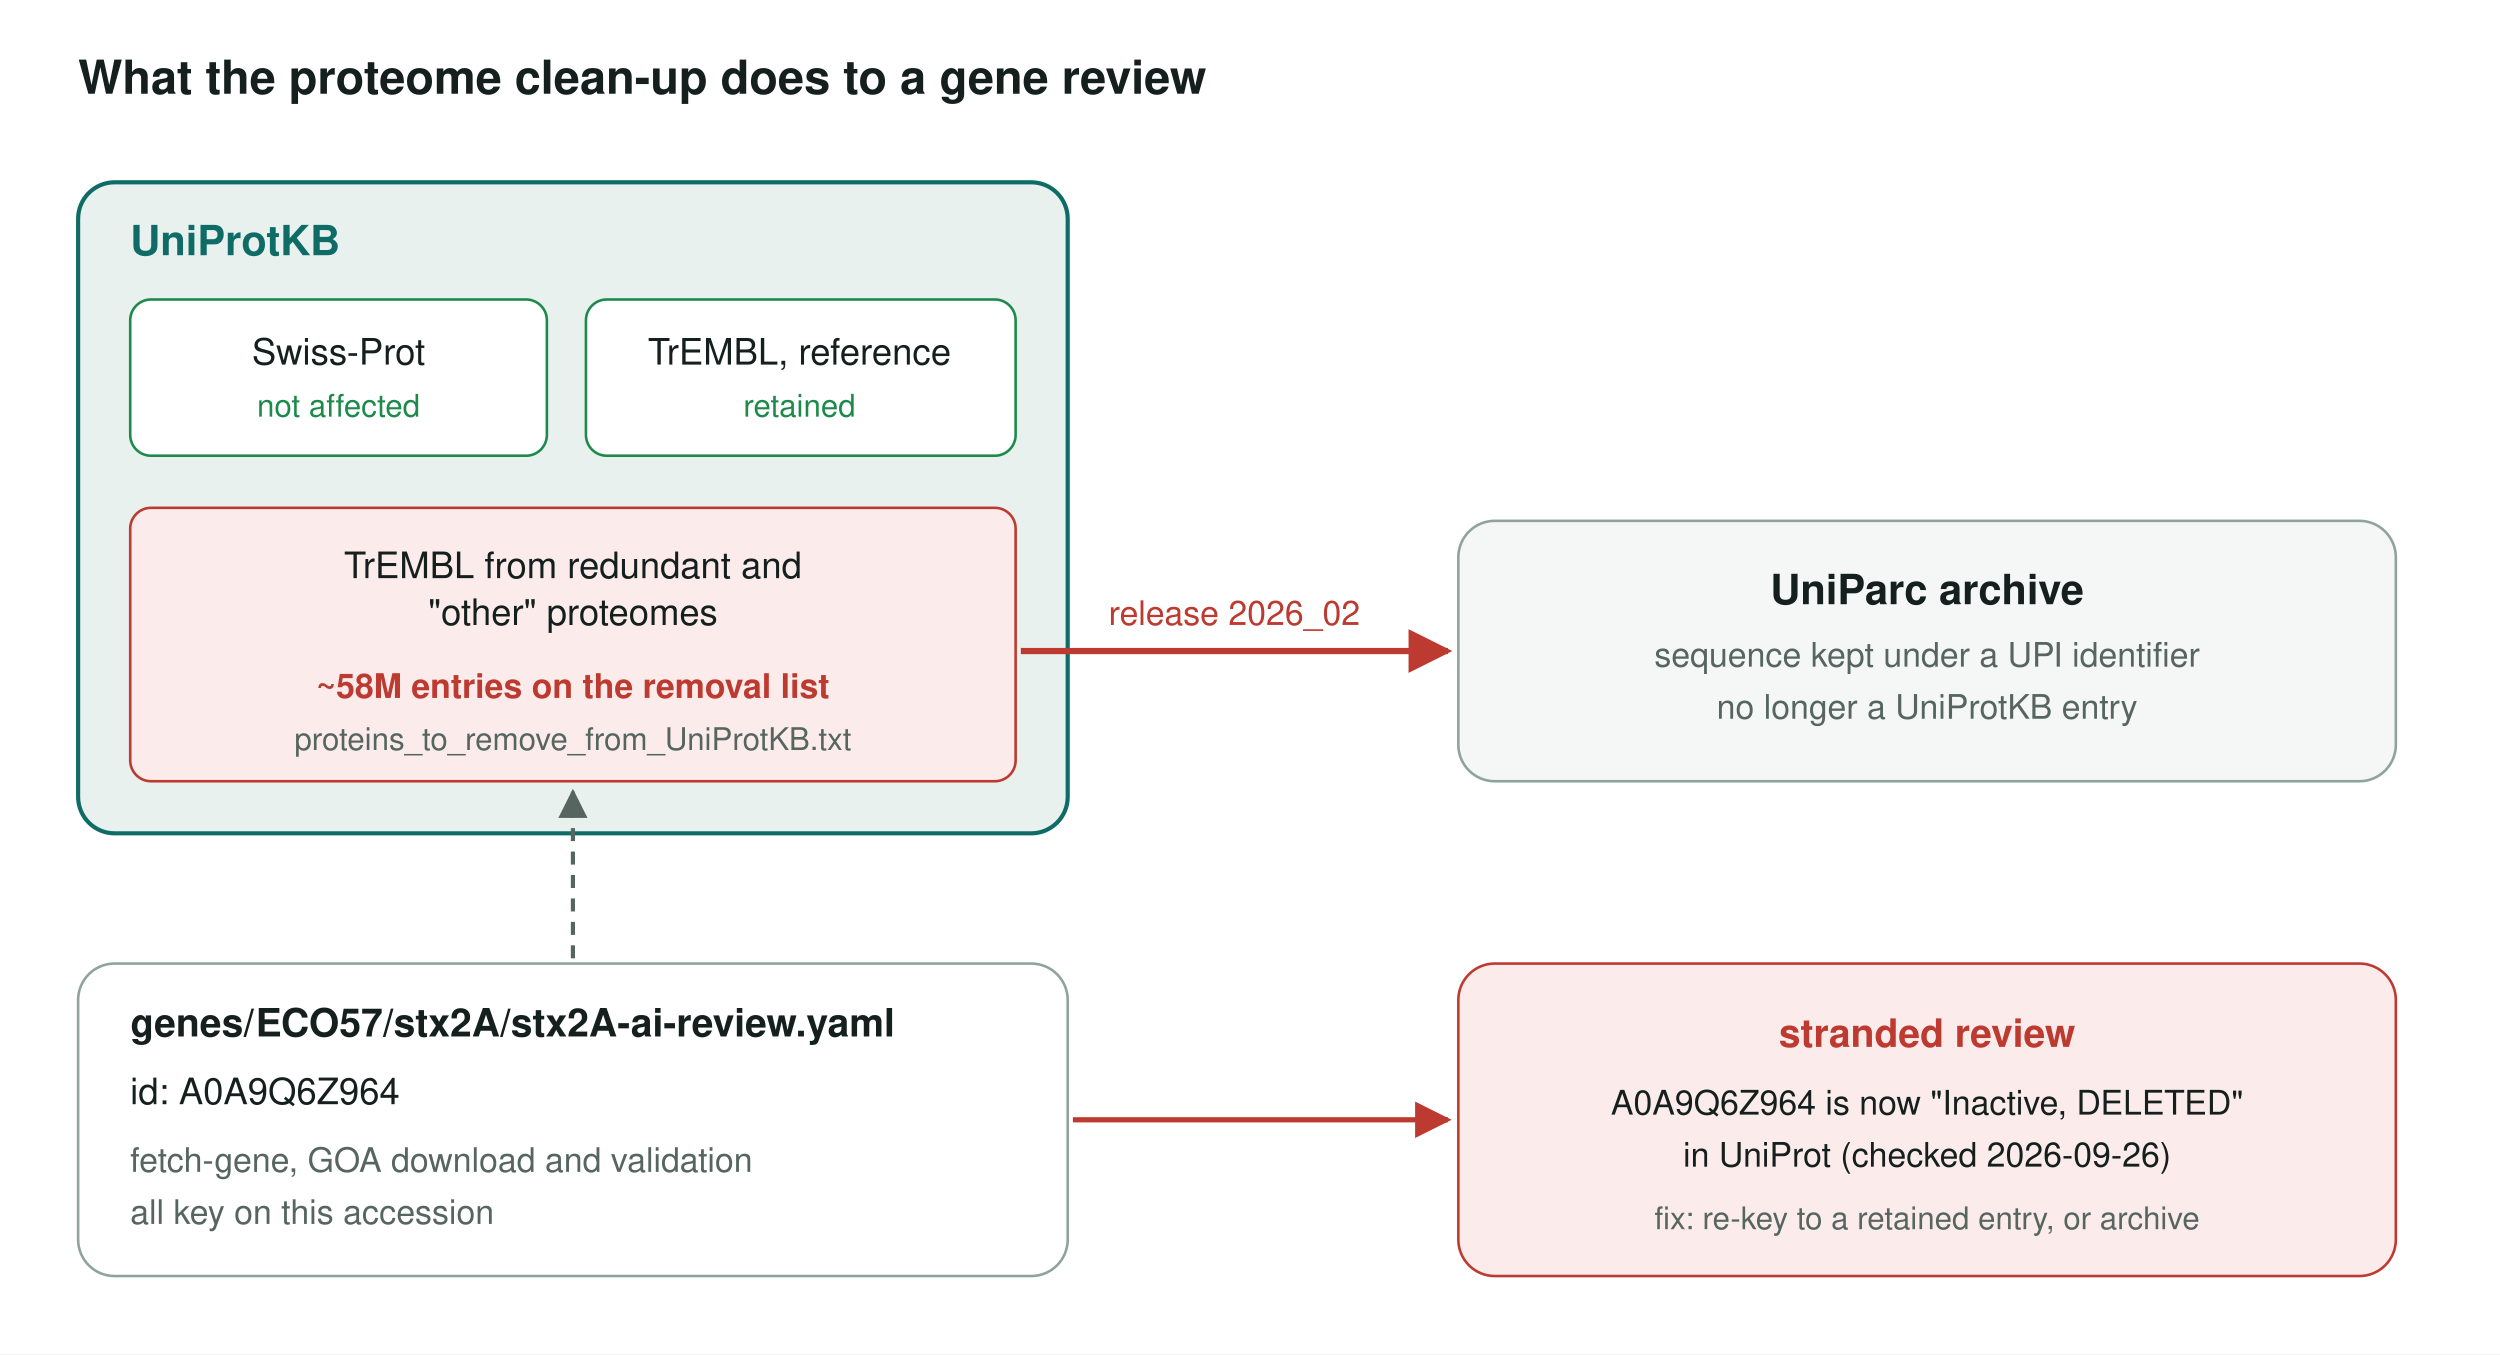
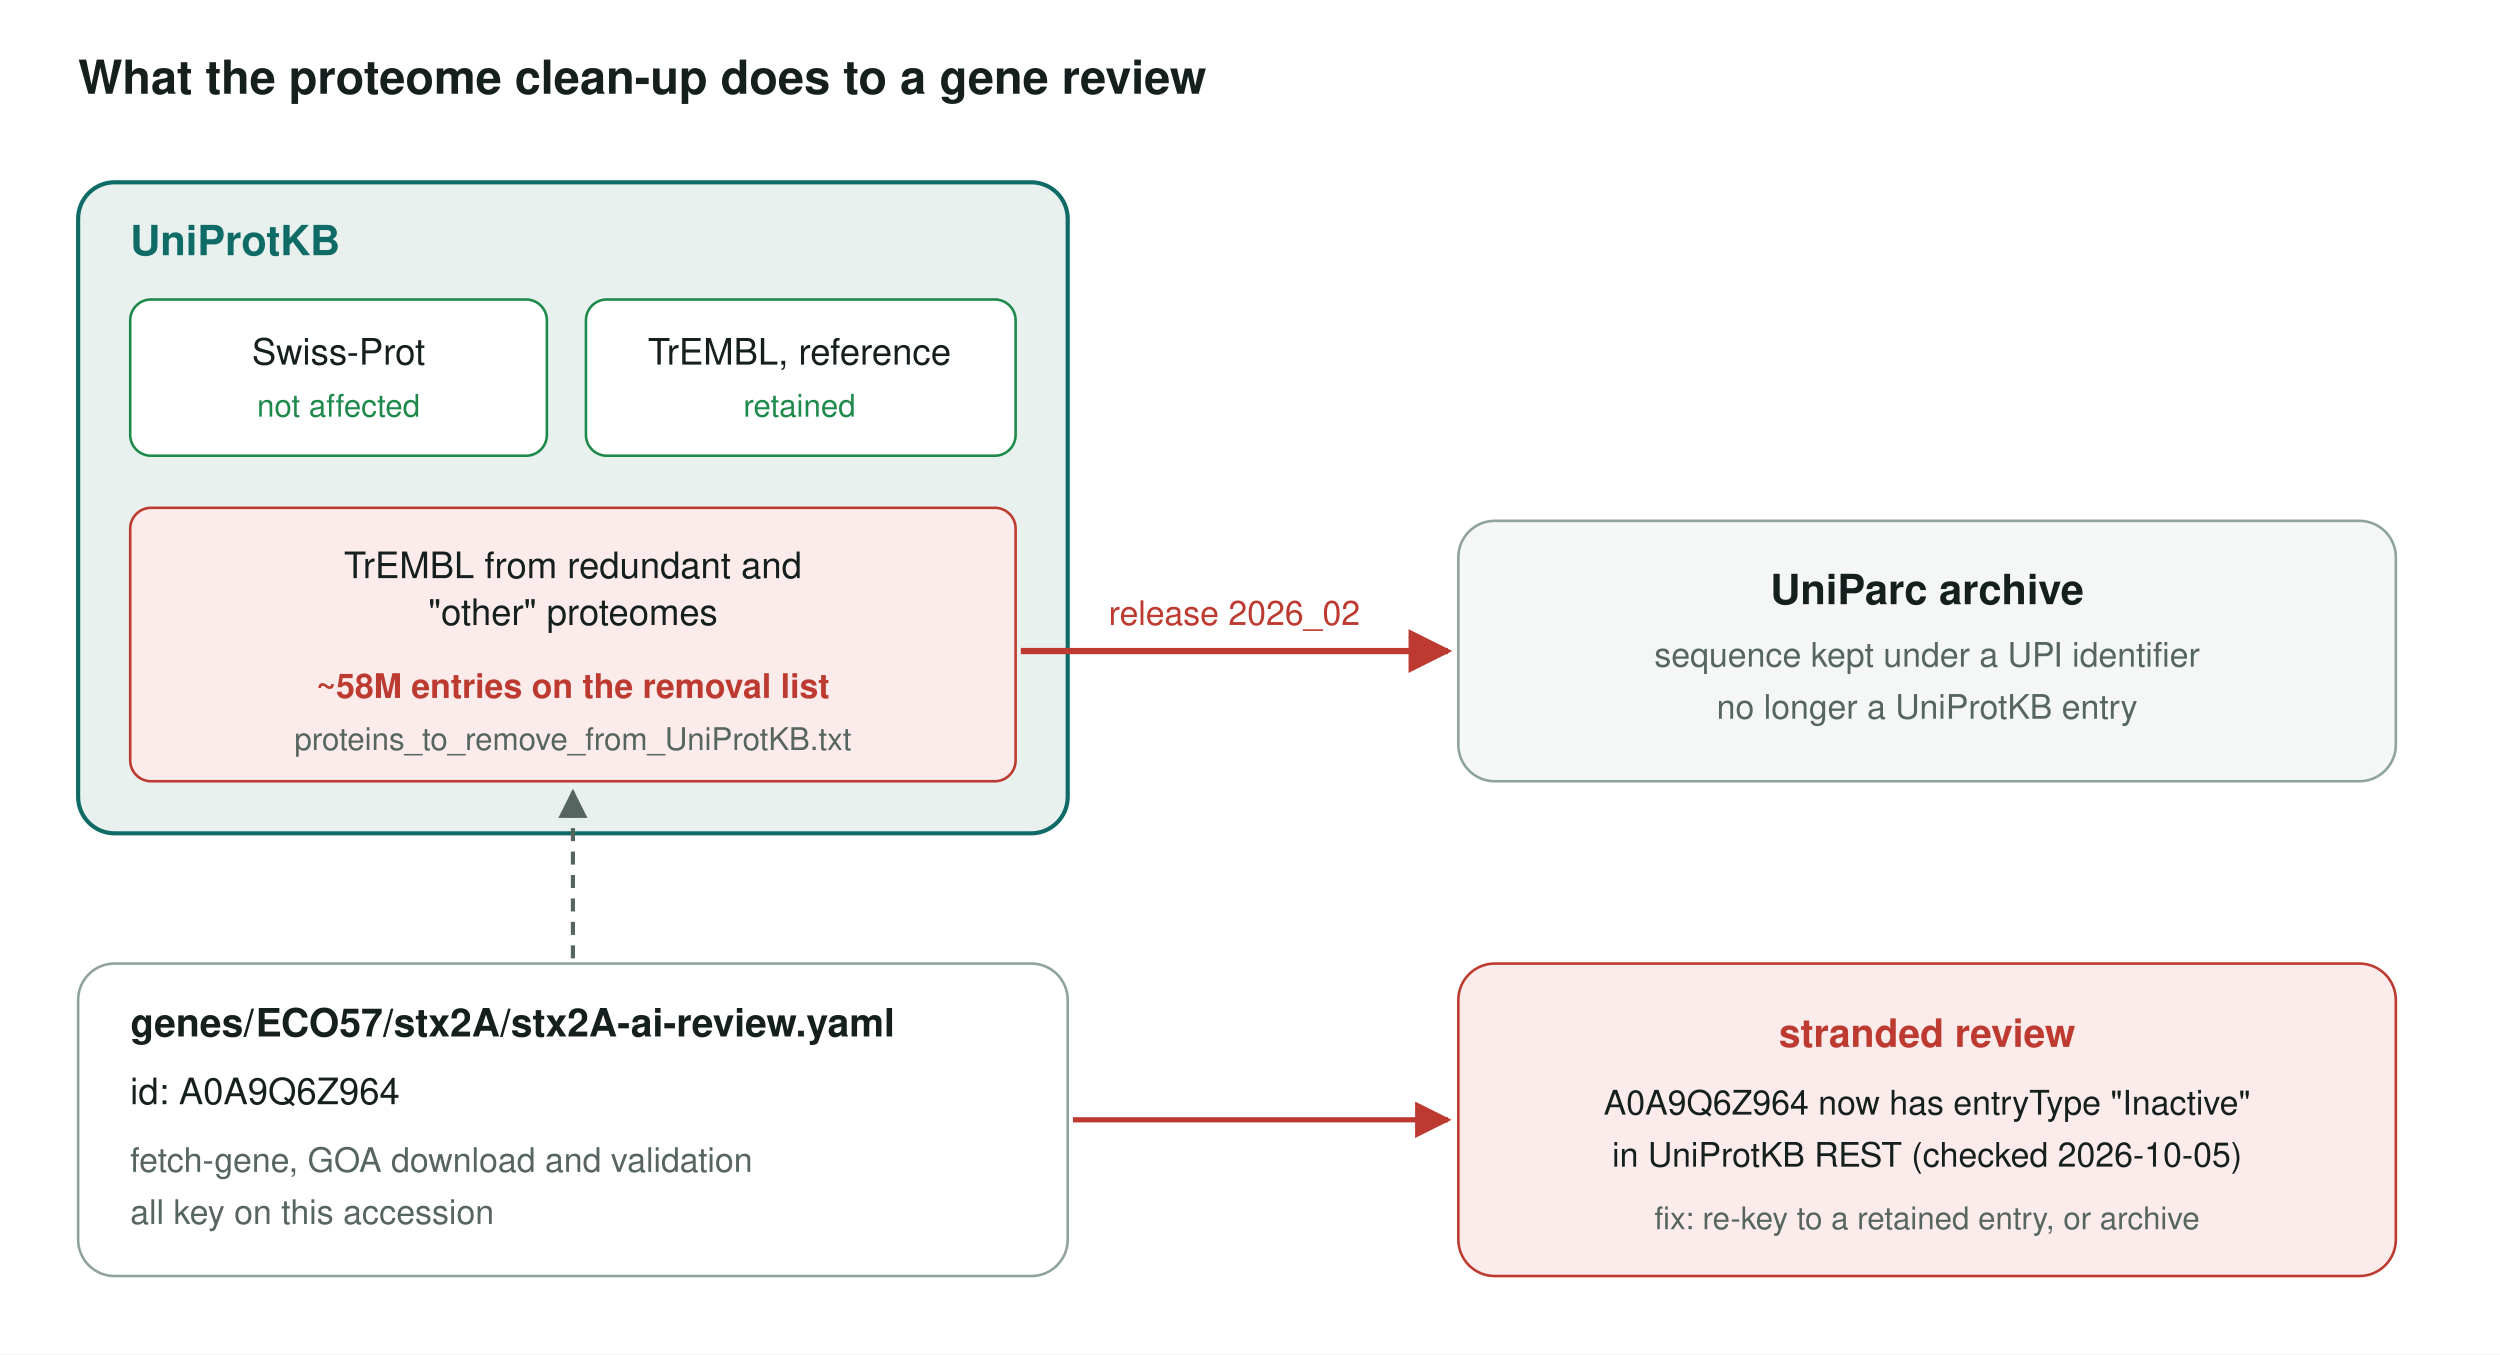
<svg xmlns="http://www.w3.org/2000/svg" viewBox="0 0 960 520" font-family="Helvetica, Arial, sans-serif">
  <rect width="960" height="520" fill="#ffffff" />
  <defs>
    <marker id="a" viewBox="0 0 10 10" refX="9" refY="5" markerWidth="7" markerHeight="7" orient="auto">
      <path d="M0 0 L10 5 L0 10z" fill="#56655f" />
    </marker>
    <marker id="r" viewBox="0 0 10 10" refX="9" refY="5" markerWidth="7" markerHeight="7" orient="auto">
      <path d="M0 0 L10 5 L0 10z" fill="#bd3a30" />
    </marker>
  </defs>
  <text x="30" y="36" font-size="18" font-weight="600" fill="#15201e">What the proteome clean-up does to a gene review</text>
  <rect x="30" y="70" width="380" height="250" rx="14" fill="#e8f1ee" stroke="#0e6b66" stroke-width="1.6" />
  <text x="50" y="98" font-size="16" font-weight="600" fill="#0e6b66">UniProtKB</text>
  <rect x="50" y="115" width="160" height="60" rx="8" fill="#ffffff" stroke="#1d8a4b" />
  <text x="130" y="140" text-anchor="middle" font-size="14" fill="#15201e">Swiss-Prot</text>
  <text x="130" y="160" text-anchor="middle" font-size="12" fill="#1d8a4b">not affected</text>
  <rect x="225" y="115" width="165" height="60" rx="8" fill="#ffffff" stroke="#1d8a4b" />
  <text x="307" y="140" text-anchor="middle" font-size="14" fill="#15201e">TrEMBL, reference</text>
  <text x="307" y="160" text-anchor="middle" font-size="12" fill="#1d8a4b">retained</text>
  <rect x="50" y="195" width="340" height="105" rx="8" fill="#fbeceb" stroke="#bd3a30" />
  <text x="220" y="222" text-anchor="middle" font-size="14" fill="#15201e">TrEMBL from redundant and</text>
  <text x="220" y="240" text-anchor="middle" font-size="14" fill="#15201e">"other" proteomes</text>
  <text x="220" y="268" text-anchor="middle" font-size="13" font-weight="600" fill="#bd3a30">~58M entries on the removal list</text>
  <text x="220" y="288" text-anchor="middle" font-size="12" fill="#56655f">proteins_to_remove_from_UniProtKB.txt</text>
  <rect x="560" y="200" width="360" height="100" rx="14" fill="#f4f7f6" stroke="#8fa39c" />
  <text x="740" y="232" text-anchor="middle" font-size="16" font-weight="600" fill="#15201e">UniParc archive</text>
  <text x="740" y="256" text-anchor="middle" font-size="13" fill="#56655f">sequence kept under a UPI identifier</text>
  <text x="740" y="276" text-anchor="middle" font-size="13" fill="#56655f">no longer a UniProtKB entry</text>
  <path d="M392 250 L556 250" stroke="#bd3a30" stroke-width="2.4" marker-end="url(#r)" />
  <text x="474" y="240" text-anchor="middle" font-size="13" fill="#bd3a30">release 2026_02</text>
  <rect x="30" y="370" width="380" height="120" rx="14" fill="#ffffff" stroke="#8fa39c" />
  <text x="50" y="398" font-size="15" font-weight="600" fill="#15201e">genes/ECO57/stx2A/stx2A-ai-review.yaml</text>
  <text x="50" y="424" font-size="14" fill="#15201e">id: A0A9Q6Z964</text>
  <text x="50" y="450" font-size="13" fill="#56655f">fetch-gene, GOA download and validation</text>
  <text x="50" y="470" font-size="13" fill="#56655f">all key on this accession</text>
  <path d="M220 368 L220 304" stroke="#56655f" stroke-width="1.6" stroke-dasharray="5 4" marker-end="url(#a)" />
  <rect x="560" y="370" width="360" height="120" rx="14" fill="#fbeceb" stroke="#bd3a30" />
  <text x="740" y="402" text-anchor="middle" font-size="15" font-weight="600" fill="#bd3a30">stranded review</text>
-   <text x="740" y="428" text-anchor="middle" font-size="13" fill="#15201e">A0A9Q6Z964 is now "Inactive, DELETED"</text>
-   <text x="740" y="448" text-anchor="middle" font-size="13" fill="#15201e">in UniProt (checked 2026-09-26)</text>
+   <text x="740" y="428" text-anchor="middle" font-size="13" fill="#15201e">A0A9Q6Z964 now has entryType "Inactive"</text>
+   <text x="740" y="448" text-anchor="middle" font-size="13" fill="#15201e">in UniProtKB REST (checked 2026-10-05)</text>
  <text x="740" y="472" text-anchor="middle" font-size="12" fill="#56655f">fix: re-key to a retained entry, or archive</text>
  <path d="M412 430 L556 430" stroke="#bd3a30" stroke-width="2" marker-end="url(#r)" />
</svg>
